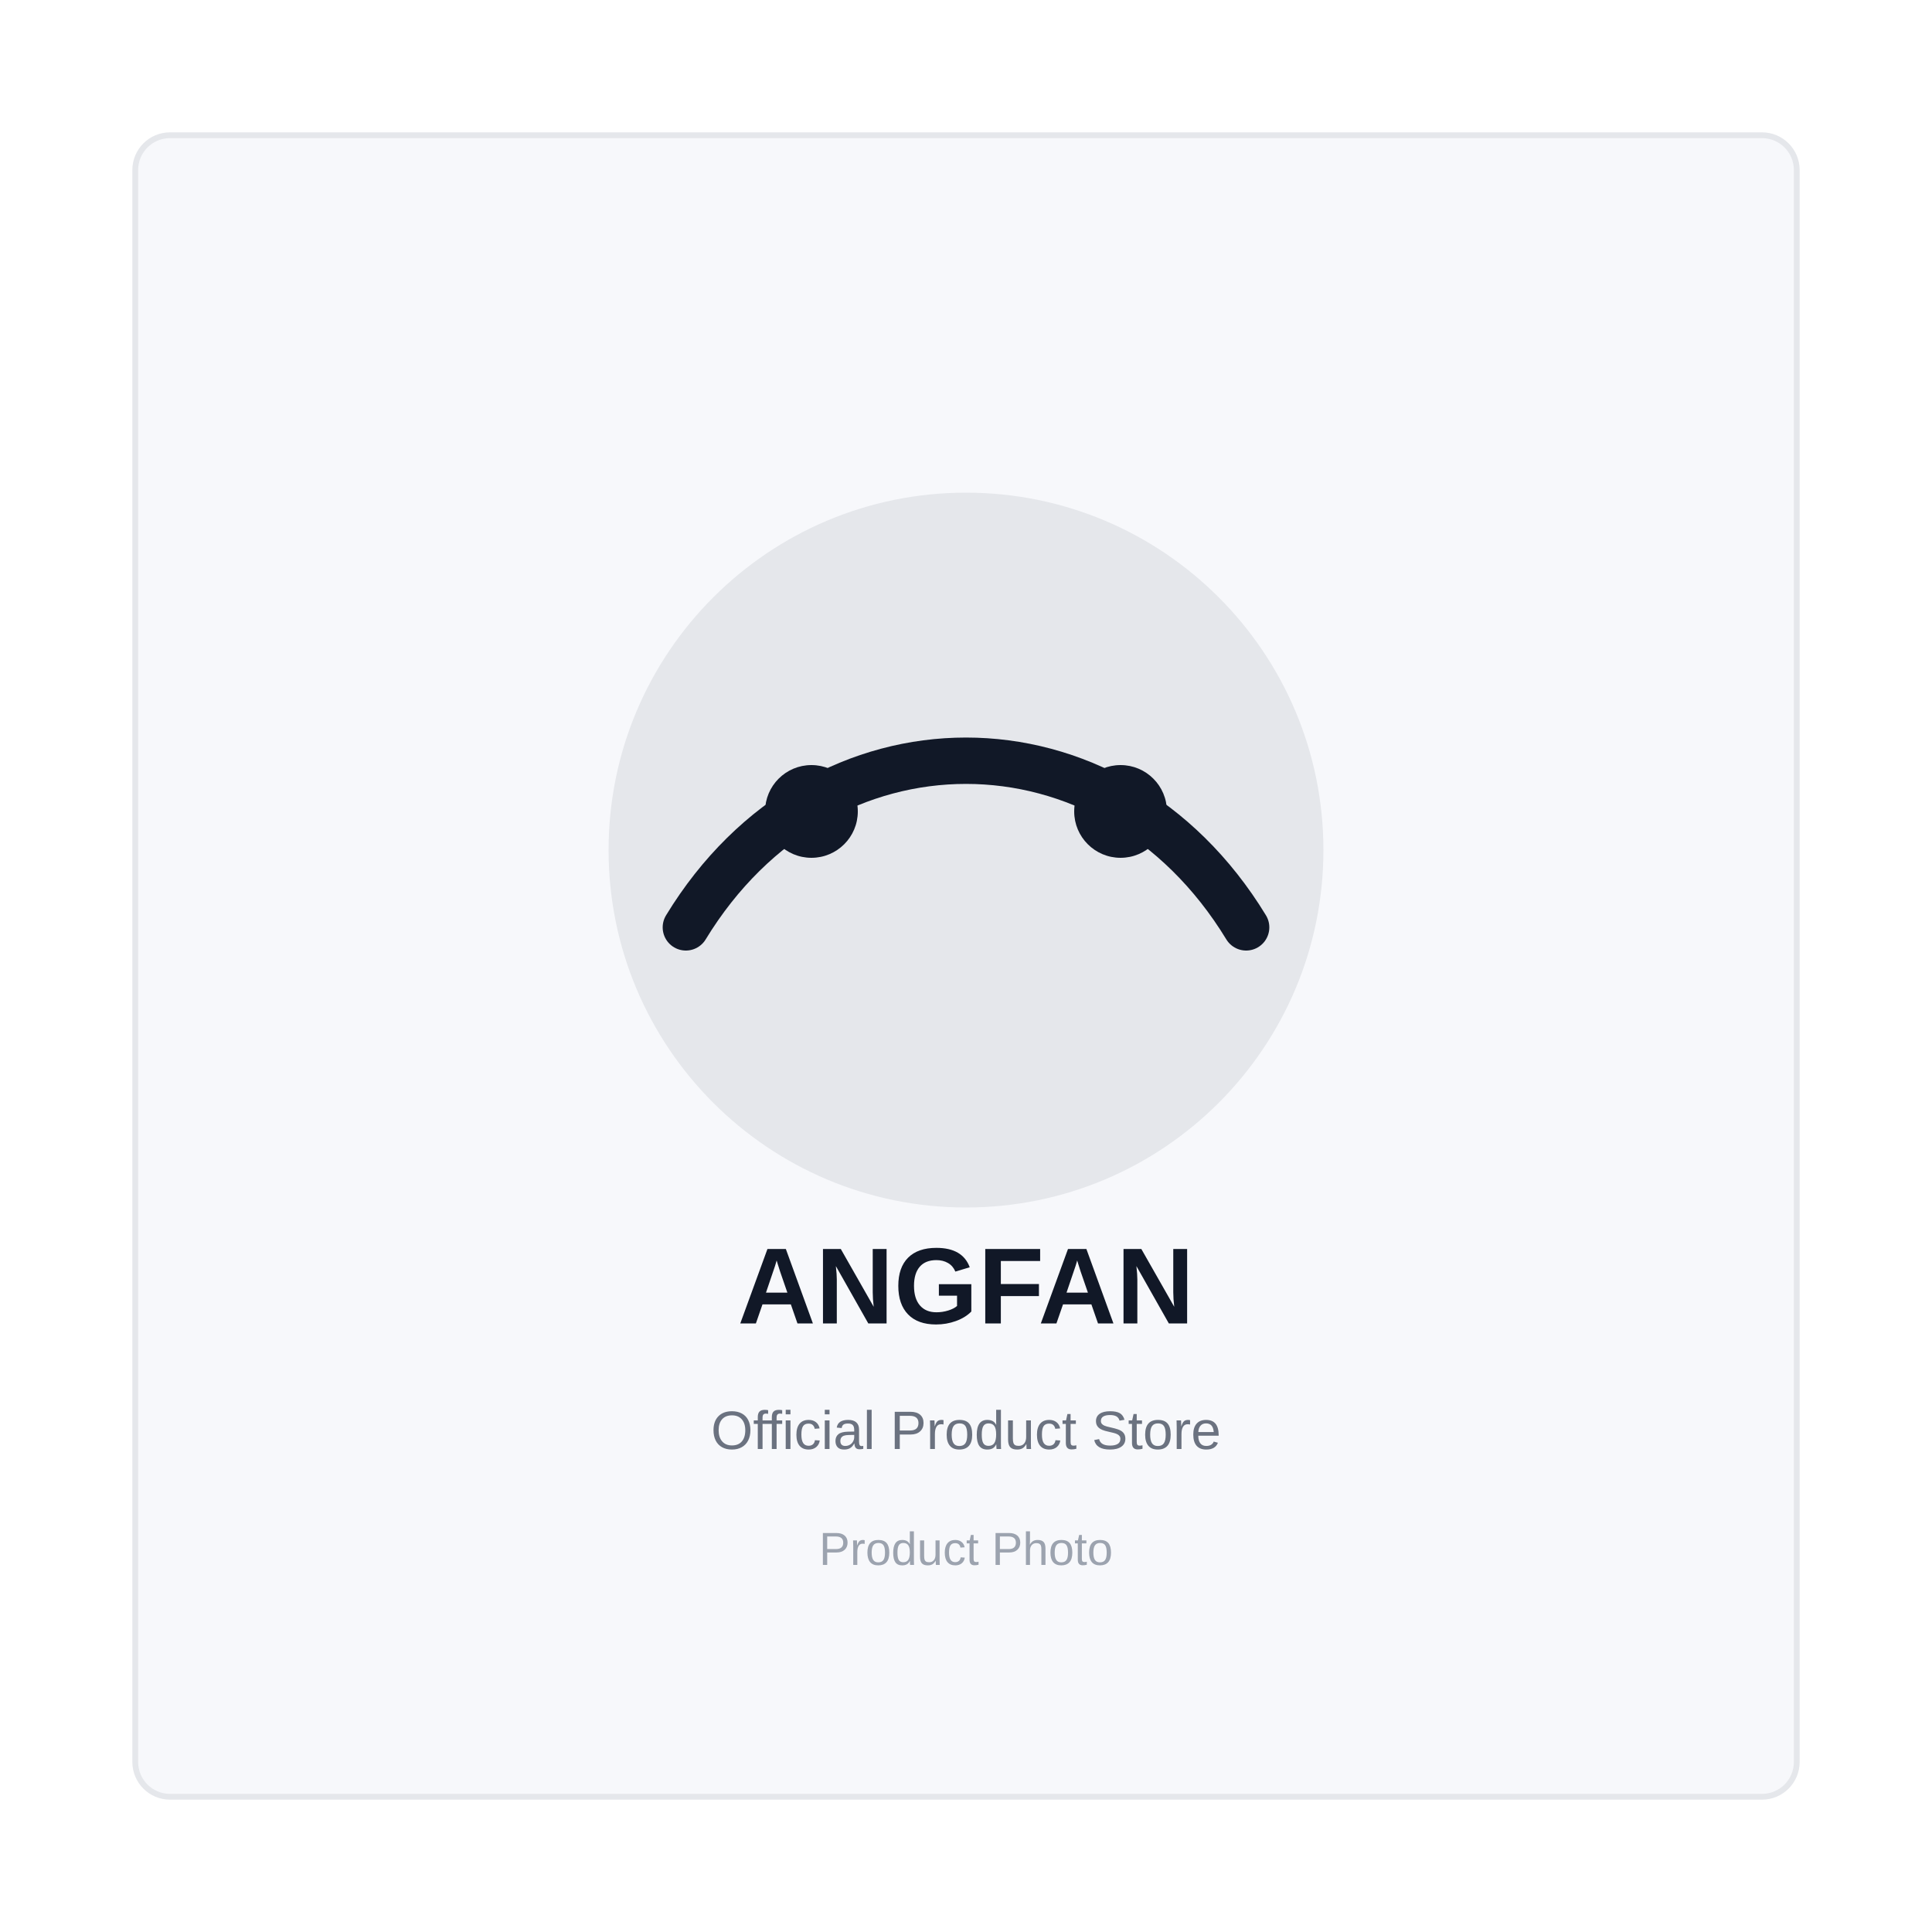
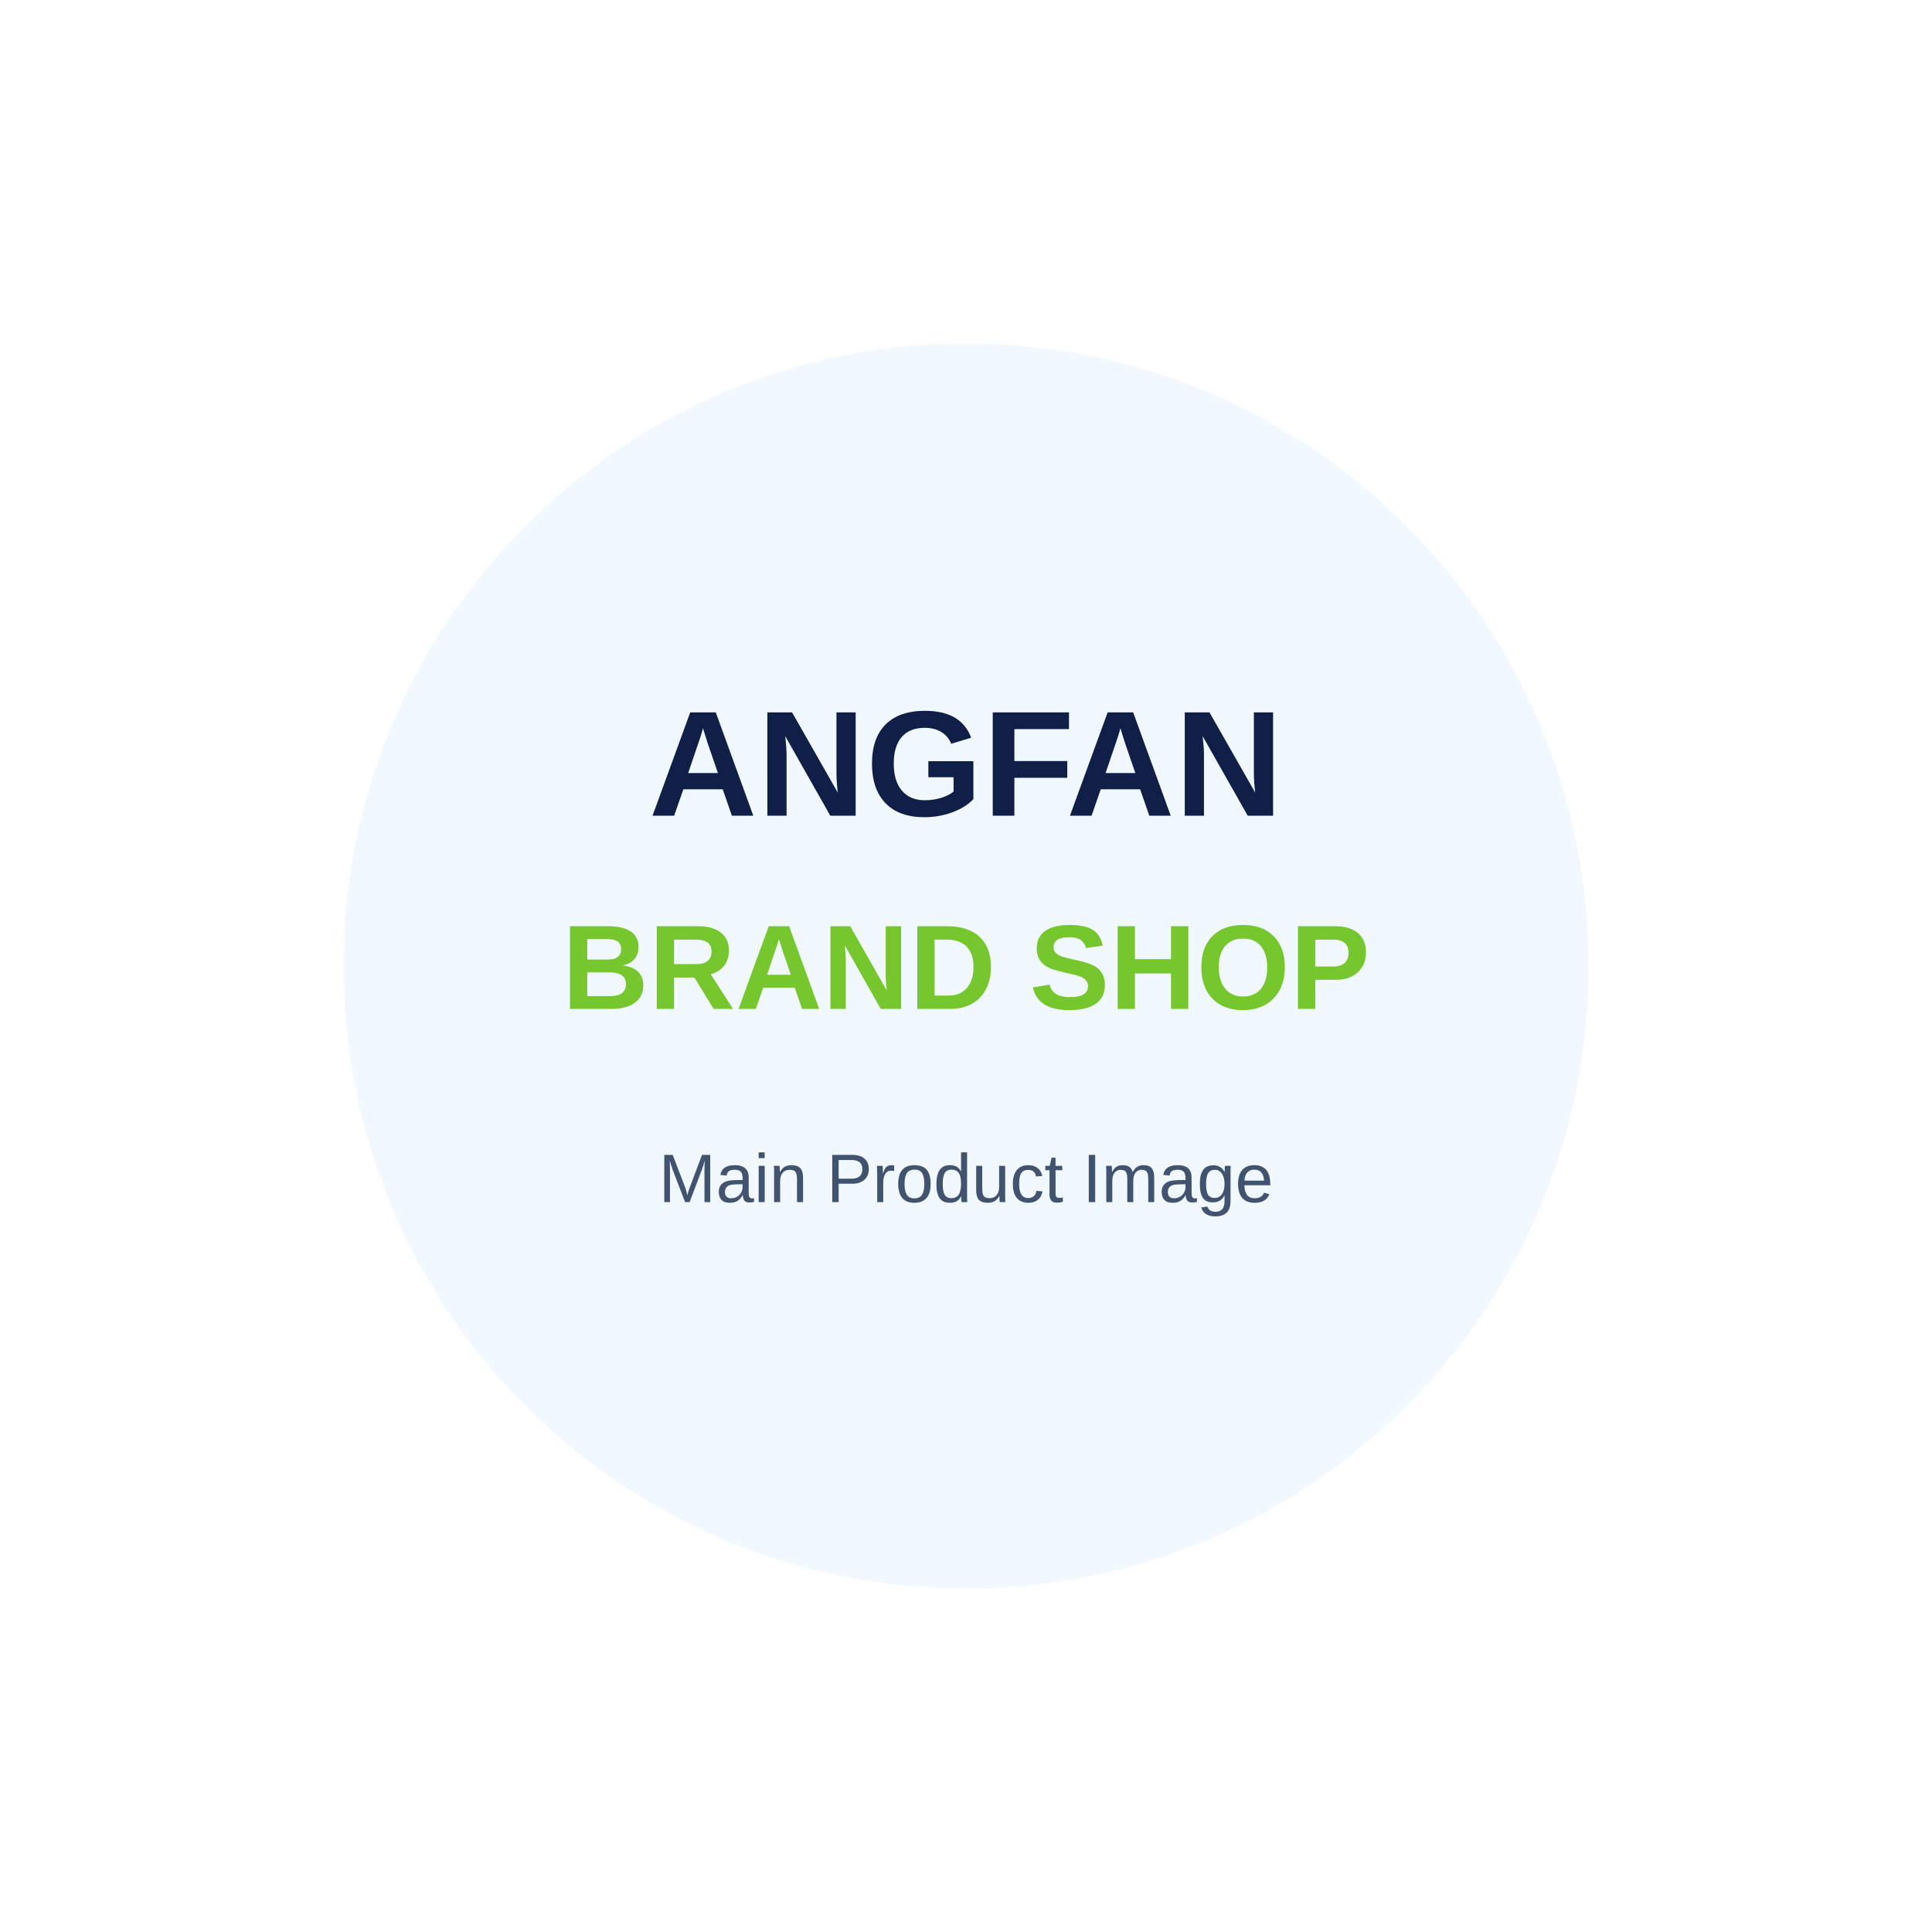
- <svg xmlns="http://www.w3.org/2000/svg" width="1000" height="1000" viewBox="0 0 1000 1000">
-   <rect width="1000" height="1000" fill="#ffffff" />
-   <rect x="70" y="70" width="860" height="860" rx="18" fill="#f7f8fb" stroke="#e5e7eb" stroke-width="3" />
-   <circle cx="500" cy="440" r="185" fill="#e5e7eb" />
-   <path d="M355 480c70-115 220-115 290 0" fill="none" stroke="#111827" stroke-width="24" stroke-linecap="round" />
-   <circle cx="420" cy="420" r="24" fill="#111827" />
-   <circle cx="580" cy="420" r="24" fill="#111827" />
-   <text x="500" y="685" text-anchor="middle" font-family="Arial,sans-serif" font-size="56" font-weight="700" fill="#111827">ANGFAN</text>
-   <text x="500" y="750" text-anchor="middle" font-family="Arial,sans-serif" font-size="28" fill="#6b7280">Official Product Store</text>
-   <text x="500" y="810" text-anchor="middle" font-family="Arial,sans-serif" font-size="24" fill="#9ca3af">Product Photo</text>
+ <svg xmlns="http://www.w3.org/2000/svg" width="900" height="900" viewBox="0 0 900 900">
+   <rect width="900" height="900" fill="#ffffff" />
+   <circle cx="450" cy="450" r="290" fill="#dbeafe" opacity="0.35" />
+   <text x="450" y="380" text-anchor="middle" font-family="Arial" font-size="70" font-weight="700" fill="#0f1f48">ANGFAN</text>
+   <text x="450" y="470" text-anchor="middle" font-family="Arial" font-size="56" font-weight="700" fill="#76c62d">BRAND SHOP</text>
+   <text x="450" y="560" text-anchor="middle" font-family="Arial" font-size="32" fill="#42536f">Main Product Image</text>
</svg>
